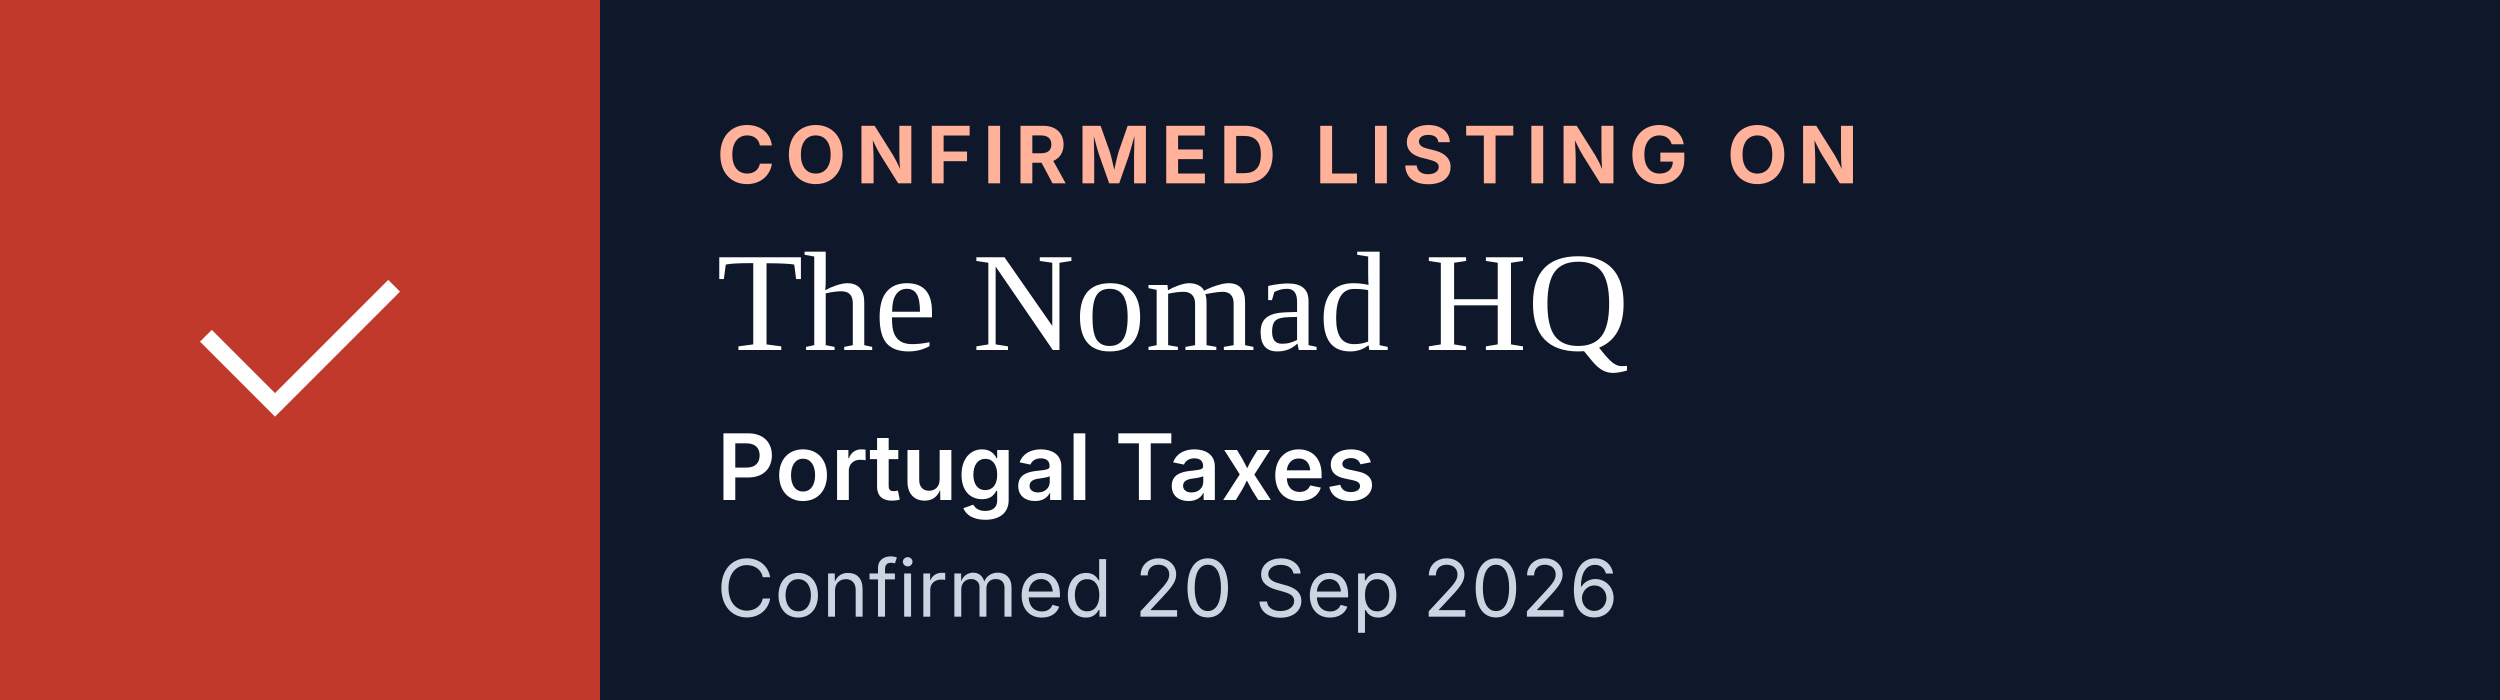
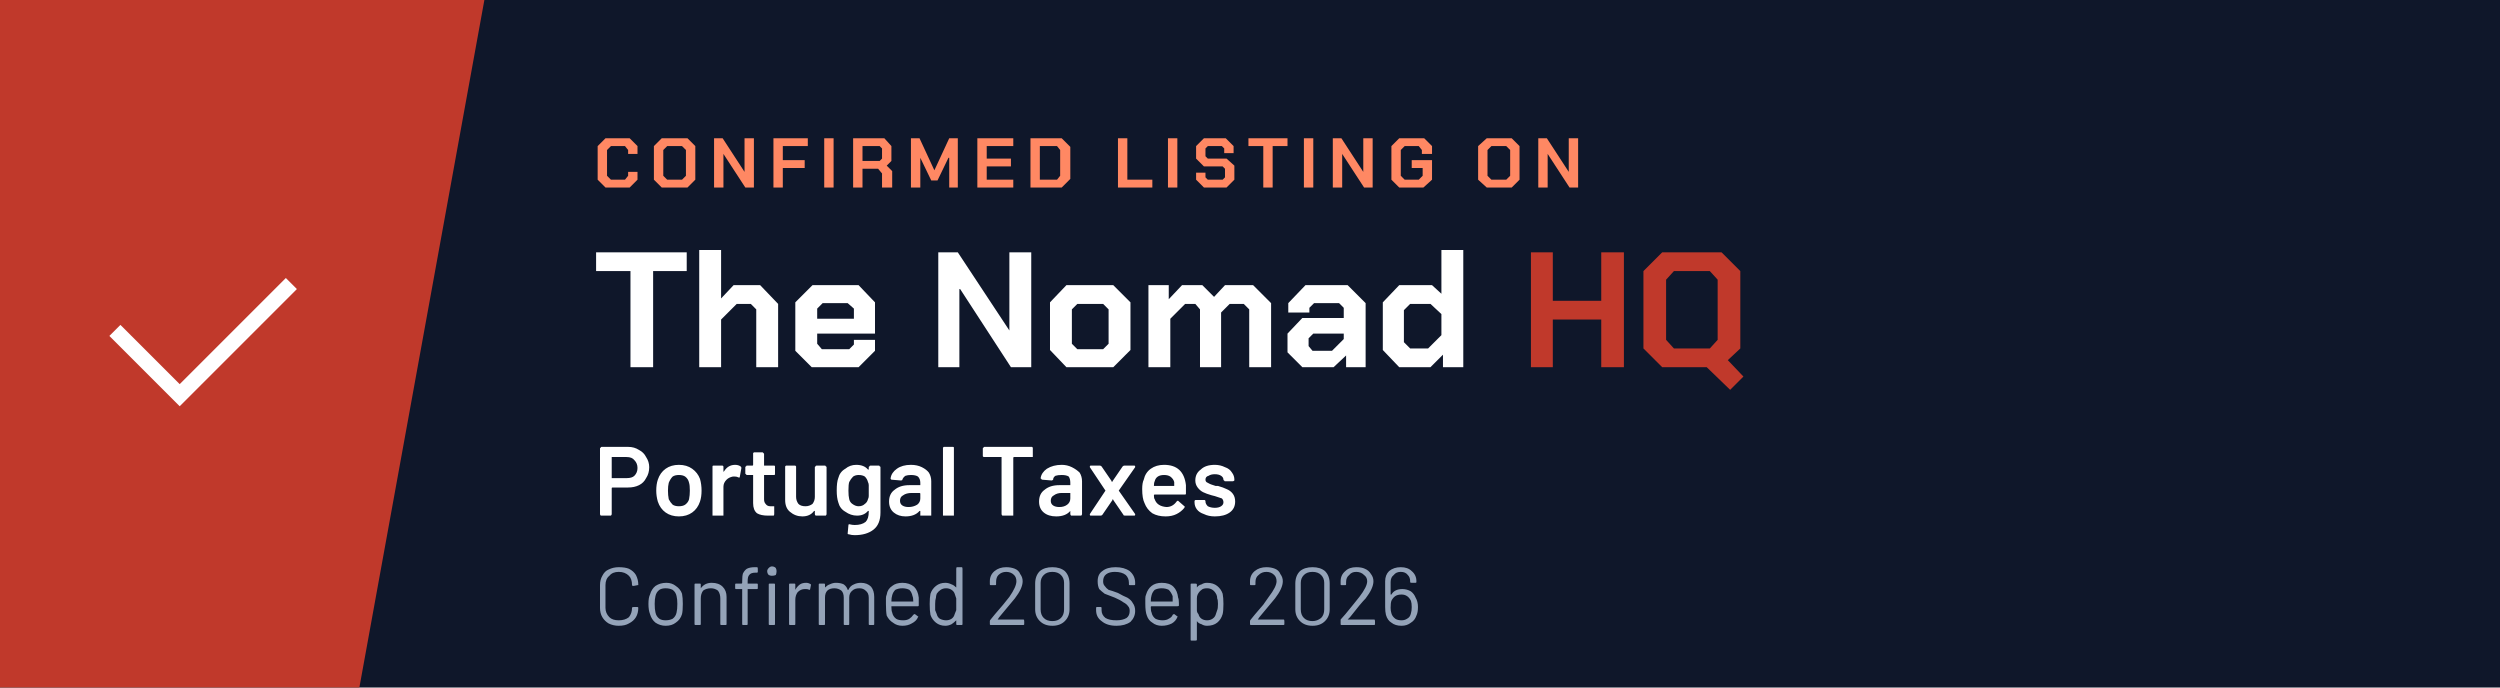
- <svg xmlns="http://www.w3.org/2000/svg" width="300" height="84" viewBox="0 0 300 84" role="img" aria-label="Confirmed listing on The Nomad HQ: Portugal Taxes, 20 Sep 2026">
-   <rect width="300" height="84" fill="#0f172a" />
-   <rect width="72" height="84" fill="#c0392b" />
-   <g transform="translate(20 26)" fill="#ffffff">
+ <svg xmlns="http://www.w3.org/2000/svg" width="320" height="88" viewBox="0 0 320 88" role="img" aria-label="Confirmed listing on The Nomad HQ: Portugal Taxes, 20 Sep 2026">
+   <rect width="320" height="88" fill="#0f172a" />
+   <polygon points="0,0 62,0 46,88 0,88" fill="#c0392b" />
+   <g transform="translate(10 28)" fill="#ffffff">
    <path d="M13 24 4 15 5.414 13.586 13 21.171 26.586 7.586 28 9 13 24z" />
  </g>
-   <text x="86" y="22" font-family="Inter, Helvetica, Arial, sans-serif" font-size="9.5" font-weight="700" letter-spacing="1.2" fill="#ffb199">CONFIRMED LISTING ON</text>
-   <text x="86" y="42" font-family="Georgia, 'Times New Roman', serif" font-size="17" fill="#ffffff">The Nomad HQ</text>
-   <text x="86" y="60" font-family="Inter, Helvetica, Arial, sans-serif" font-size="11" font-weight="600" fill="#ffffff">Portugal Taxes</text>
-   <text x="86" y="74" font-family="Inter, Helvetica, Arial, sans-serif" font-size="9.5" fill="#cbd5e1">Confirmed 20 Sep 2026</text>
+   <path transform="translate(76 24)" fill="#ff8863" d="M0.5 -1V-5.3L1.5 -6.3H4.6L5.6 -5.3V-4.3H4.4V-4.8L4 -5.3H2.2L1.7 -4.8V-1.5L2.2 -1H4L4.4 -1.5V-2H5.6V-1L4.6 0H1.5Z M7.7 -1V-5.3L8.7 -6.3H12L13 -5.3V-1L12 0H8.7ZM11.3 -1 11.8 -1.5V-4.8L11.3 -5.3H9.4L8.9 -4.8V-1.5L9.4 -1Z M15.4 -6.3H16.5L19.3 -2H19.3V-6.3H20.5V0H19.4L16.6 -4.3H16.6V0H15.4Z M23 -6.3H27.4V-5.3H24.2V-3.5H27V-2.5H24.2V0H23Z M29.5 -6.3H30.7V0H29.5Z M38.2 -2.1V0H36.9V-1.8L36.4 -2.4H34.4V0H33.2V-6.3H37.2L38.1 -5.3V-3.4L37.5 -2.8ZM34.4 -3.4H36.6L36.9 -3.7V-5L36.6 -5.3H34.4Z M40.6 -6.3H41.7L43.6 -2.2H43.6L45.5 -6.3H46.6V0H45.5V-3.8H45.4L44 -0.9H43.2L41.8 -3.8H41.8V0H40.6Z M49.1 -6.3H53.7V-5.3H50.3V-3.7H53.4V-2.7H50.3V-1H53.7V0H49.1Z M55.9 -6.3H59.9L61 -5.2V-1.1L59.9 0H55.9ZM59.3 -1 59.7 -1.5V-4.8L59.3 -5.3H57.1V-1Z M67.1 -6.3H68.3V-1H71.5V0H67.1Z M73.5 -6.3H74.7V0H73.5Z M77.1 -1V-1.9H78.3V-1.3L78.6 -1H80.5L80.8 -1.3V-2.4L80.5 -2.7H78.1L77.1 -3.7V-5.3L78.1 -6.3H80.9L81.9 -5.3V-4.4H80.7V-5L80.4 -5.3H78.6L78.3 -5V-4L78.6 -3.7H81L82 -2.8V-1L81 0H78.1Z M85.7 -5.3H83.8V-6.3H88.8V-5.3H86.9V0H85.7Z M90.9 -6.3H92.1V0H90.9Z M94.6 -6.3H95.7L98.5 -2H98.5V-6.3H99.7V0H98.6L95.8 -4.3H95.8V0H94.6Z M102.1 -1V-5.3L103.1 -6.3H106.3L107.3 -5.3V-4.3H106V-4.8L105.6 -5.3H103.8L103.3 -4.8V-1.5L103.8 -1H105.6L106.1 -1.5V-2.5H104.7V-3.5H107.3V-1L106.2 0H103.1Z M113.2 -1V-5.3L114.3 -6.3H117.5L118.5 -5.3V-1L117.5 0H114.3ZM116.8 -1 117.3 -1.5V-4.8L116.8 -5.3H114.9L114.4 -4.8V-1.5L114.9 -1Z M120.9 -6.3H122L124.8 -2H124.8V-6.3H126V0H124.9L122.1 -4.3H122.1V0H120.9Z" />
+   <path transform="translate(76 47)" fill="#ffffff" d="M4.7 -12.3H0.3V-14.7H11.9V-12.3H7.6V0H4.7Z M13.5 -15H16.3V-8.8L17.9 -10.5H21.3L23.6 -8.1V0H20.8V-7.4L20.1 -8.1H18.3L16.3 -6.1V0H13.5Z M25.8 -2.1V-8.3L28 -10.5H33.9L36 -8.3V-4.3H28.6V-3L29.2 -2.3H32.7L33.3 -2.9V-3.5H36V-2.1L33.9 0H27.9ZM33.3 -6.2V-7.5L32.5 -8.2H29.3L28.6 -7.5V-6.2Z M44.1 -14.7H46.6L53.2 -4.7H53.2V-14.7H56V0H53.4L46.9 -10H46.8V0H44.1Z M58.4 -2.2V-8.3L60.5 -10.5H66.5L68.7 -8.3V-2.2L66.5 0H60.5ZM65.2 -2.3 65.9 -3V-7.4L65.2 -8.1H61.9L61.2 -7.4V-3L61.9 -2.3Z M71 -10.5H73.6V-8.7L75.3 -10.5H77.9L79.4 -9L80.8 -10.5H84.4L86.7 -8.2V0H83.9V-7.4L83.2 -8.1H81.4L80.3 -7V0H77.6V-7.4L77 -8.1H75.7L73.8 -6.2V0H71Z M88.8 -1.9V-4.3L90.7 -6.3H96V-7.6L95.4 -8.2H92.2L91.6 -7.6V-7H88.9V-8.2L91.1 -10.5H96.5L98.8 -8.2V0H96.3V-1.5L94.7 0H90.7ZM94.5 -2.1 96 -3.6V-4.3H92.1L91.5 -3.7V-2.7L92 -2.1Z M101 -2.2V-8.3L103.1 -10.5H107.3L108.5 -9.4V-15H111.3V0H108.7V-1.6L107.1 0H103.1ZM106.8 -2.4 108.5 -4.1V-6.8L107.1 -8.1H104.5L103.7 -7.3V-3.2L104.5 -2.4Z" />
+   <path transform="translate(194.56 47)" fill="#c0392b" d="M1.4 -14.7H4.2V-8.5H10.4V-14.7H13.3V0H10.4V-6.1H4.2V0H1.4Z M28.6 1.2 26.9 2.9 23.9 0H18.2L15.8 -2.4V-12.3L18.2 -14.7H25.8L28.2 -12.3V-2.4L26.6 -0.9ZM24.3 -2.4 25.3 -3.5V-11.2L24.3 -12.3H19.7L18.7 -11.2V-3.5L19.7 -2.4Z" />
+   <path transform="translate(76 66)" fill="#ffffff" d="M7.1 -6.2Q7.1 -5.4 6.7 -4.8Q6.4 -4.2 5.8 -3.9Q5.2 -3.6 4.4 -3.6H2.4Q2.3 -3.6 2.3 -3.5V-0.2Q2.3 -0.1 2.2 -0Q2.2 0 2.1 0H1Q0.9 0 0.9 -0Q0.8 -0.1 0.8 -0.2V-8.6Q0.8 -8.7 0.9 -8.7Q0.9 -8.8 1 -8.8H4.4Q5.2 -8.8 5.8 -8.4Q6.4 -8.1 6.7 -7.5Q7.1 -6.9 7.1 -6.2ZM5.6 -6.1Q5.6 -6.7 5.2 -7.1Q4.9 -7.5 4.2 -7.5H2.4Q2.3 -7.5 2.3 -7.5V-4.8Q2.3 -4.8 2.4 -4.8H4.2Q4.9 -4.8 5.2 -5.1Q5.6 -5.5 5.6 -6.1Z M8.2 -1.8Q8 -2.5 8 -3.2Q8 -4 8.2 -4.6Q8.5 -5.5 9.2 -6Q9.9 -6.5 10.9 -6.5Q11.9 -6.5 12.6 -6Q13.3 -5.5 13.6 -4.7Q13.8 -4 13.8 -3.2Q13.8 -2.4 13.6 -1.8Q13.3 -0.9 12.6 -0.4Q11.9 0.1 10.9 0.1Q9.9 0.1 9.2 -0.4Q8.5 -0.9 8.2 -1.8ZM12.2 -2.1Q12.3 -2.6 12.3 -3.2Q12.3 -3.9 12.2 -4.2Q12.1 -4.7 11.7 -5Q11.4 -5.2 10.9 -5.2Q10.4 -5.2 10.1 -5Q9.8 -4.7 9.6 -4.2Q9.5 -3.8 9.5 -3.2Q9.5 -2.6 9.6 -2.1Q9.8 -1.7 10.1 -1.4Q10.4 -1.2 10.9 -1.2Q11.4 -1.2 11.7 -1.4Q12.1 -1.7 12.2 -2.1Z M18.8 -6.3Q18.9 -6.2 18.9 -6.1L18.7 -5Q18.7 -4.8 18.5 -4.9Q18.3 -5 18.1 -5Q17.9 -5 17.8 -5Q17.3 -4.9 17 -4.6Q16.6 -4.2 16.6 -3.7V-0.2Q16.6 -0.1 16.6 -0Q16.5 0 16.5 0H15.3Q15.2 0 15.2 -0Q15.2 -0.1 15.2 -0.2V-6.2Q15.2 -6.3 15.2 -6.3Q15.2 -6.4 15.3 -6.4H16.5Q16.5 -6.4 16.6 -6.3Q16.6 -6.3 16.6 -6.2V-5.7Q16.6 -5.6 16.6 -5.6Q16.6 -5.6 16.7 -5.7Q17.2 -6.5 18.1 -6.5Q18.5 -6.5 18.8 -6.3Z M23.1 -5.2H21.8Q21.8 -5.2 21.8 -5.2V-2.1Q21.8 -1.7 22 -1.5Q22.2 -1.2 22.6 -1.2H23Q23.1 -1.2 23.1 -1.2Q23.1 -1.2 23.1 -1.1V-0.2Q23.1 -0 23 0L22.3 0Q21.4 0 20.9 -0.3Q20.4 -0.7 20.4 -1.6V-5.2Q20.4 -5.2 20.3 -5.2H19.6Q19.5 -5.2 19.5 -5.3Q19.4 -5.3 19.4 -5.4V-6.2Q19.4 -6.3 19.5 -6.3Q19.5 -6.4 19.6 -6.4H20.3Q20.4 -6.4 20.4 -6.5V-7.9Q20.4 -8 20.4 -8Q20.5 -8.1 20.5 -8.1H21.6Q21.7 -8.1 21.7 -8Q21.8 -8 21.8 -7.9V-6.5Q21.8 -6.4 21.8 -6.4H23.1Q23.2 -6.4 23.2 -6.3Q23.2 -6.3 23.2 -6.2V-5.4Q23.2 -5.3 23.2 -5.3Q23.2 -5.2 23.1 -5.2Z M28.5 -6.4H29.6Q29.7 -6.4 29.7 -6.3Q29.8 -6.3 29.8 -6.2V-0.2Q29.8 -0.1 29.7 -0Q29.7 0 29.6 0H28.5Q28.4 0 28.4 -0Q28.3 -0.1 28.3 -0.2V-0.6Q28.3 -0.6 28.3 -0.6Q28.3 -0.6 28.2 -0.6Q27.7 0.1 26.7 0.1Q25.8 0.1 25.1 -0.5Q24.5 -1 24.5 -2V-6.2Q24.5 -6.3 24.5 -6.3Q24.6 -6.4 24.6 -6.4H25.8Q25.8 -6.4 25.9 -6.3Q25.9 -6.3 25.9 -6.2V-2.4Q25.9 -1.9 26.2 -1.5Q26.5 -1.2 27.1 -1.2Q27.6 -1.2 28 -1.5Q28.3 -1.9 28.3 -2.4V-6.2Q28.3 -6.3 28.4 -6.3Q28.4 -6.4 28.5 -6.4Z M35.4 -6.4H36.5Q36.6 -6.4 36.6 -6.3Q36.7 -6.3 36.7 -6.2V-0.4Q36.7 1.1 35.8 1.8Q34.9 2.5 33.4 2.5Q33 2.5 32.7 2.4Q32.5 2.4 32.5 2.3L32.6 1.2Q32.6 1.1 32.7 1.1Q33.1 1.2 33.4 1.2Q34.3 1.2 34.8 0.8Q35.2 0.4 35.2 -0.5V-0.6Q35.2 -0.6 35.2 -0.6Q35.2 -0.6 35.1 -0.6Q34.6 -0 33.7 -0Q32.9 -0 32.2 -0.5Q31.5 -0.9 31.3 -1.7Q31.1 -2.3 31.1 -3.2Q31.1 -4.3 31.3 -4.8Q31.5 -5.6 32.2 -6Q32.8 -6.5 33.6 -6.5Q34.6 -6.5 35.1 -5.9Q35.2 -5.9 35.2 -5.9Q35.2 -5.9 35.2 -5.9V-6.2Q35.2 -6.3 35.3 -6.3Q35.3 -6.4 35.4 -6.4ZM35.2 -3.2Q35.2 -3.7 35.2 -3.9Q35.2 -4.1 35.1 -4.3Q35 -4.7 34.7 -5Q34.4 -5.2 33.9 -5.2Q33.5 -5.2 33.2 -5Q32.9 -4.7 32.7 -4.3Q32.6 -4 32.6 -3.2Q32.6 -2.5 32.7 -2.1Q32.8 -1.7 33.1 -1.5Q33.5 -1.2 33.9 -1.2Q34.4 -1.2 34.7 -1.5Q35 -1.7 35.1 -2.1Q35.2 -2.3 35.2 -2.5Q35.2 -2.8 35.2 -3.2Z M43.2 -4.4V-0.2Q43.2 -0.1 43.2 -0Q43.2 0 43.1 0H41.9Q41.9 0 41.8 -0Q41.8 -0.1 41.8 -0.2V-0.6Q41.8 -0.6 41.8 -0.6Q41.7 -0.6 41.7 -0.6Q41.1 0.1 39.9 0.1Q39 0.1 38.4 -0.4Q37.8 -0.9 37.8 -1.8Q37.8 -2.8 38.5 -3.3Q39.2 -3.9 40.4 -3.9H41.7Q41.8 -3.9 41.8 -3.9V-4.2Q41.8 -4.7 41.5 -5Q41.2 -5.2 40.6 -5.2Q40.2 -5.2 39.9 -5.1Q39.6 -4.9 39.5 -4.6Q39.5 -4.5 39.3 -4.5L38.1 -4.6Q38.1 -4.6 38 -4.7Q38 -4.7 38 -4.8Q38.1 -5.5 38.8 -6Q39.5 -6.5 40.6 -6.5Q41.4 -6.5 42 -6.2Q42.6 -5.9 42.9 -5.5Q43.2 -5 43.2 -4.4ZM41.8 -2.2V-2.8Q41.8 -2.9 41.7 -2.9H40.7Q40 -2.9 39.6 -2.6Q39.2 -2.4 39.2 -1.9Q39.2 -1.5 39.5 -1.3Q39.8 -1.1 40.3 -1.1Q40.9 -1.1 41.4 -1.4Q41.8 -1.7 41.8 -2.2Z M44.7 -0.2V-8.6Q44.7 -8.7 44.7 -8.7Q44.8 -8.8 44.8 -8.8H46Q46.1 -8.8 46.1 -8.7Q46.1 -8.7 46.1 -8.6V-0.2Q46.1 -0.1 46.1 -0Q46.1 0 46 0H44.8Q44.8 0 44.7 -0Q44.7 -0.1 44.7 -0.2Z M56.2 -8.6V-7.6Q56.2 -7.6 56.2 -7.5Q56.1 -7.5 56.1 -7.5H53.8Q53.7 -7.5 53.7 -7.4V-0.2Q53.7 -0.1 53.7 -0Q53.6 0 53.5 0H52.4Q52.3 0 52.3 -0Q52.2 -0.1 52.2 -0.2V-7.4Q52.2 -7.5 52.2 -7.5H50Q49.9 -7.5 49.9 -7.5Q49.8 -7.6 49.8 -7.6V-8.6Q49.8 -8.7 49.9 -8.7Q49.9 -8.8 50 -8.8H56.1Q56.1 -8.8 56.2 -8.7Q56.2 -8.7 56.2 -8.6Z M62.5 -4.4V-0.2Q62.5 -0.1 62.4 -0Q62.4 0 62.3 0H61.2Q61.1 0 61.1 -0Q61 -0.1 61 -0.2V-0.6Q61 -0.6 61 -0.6Q61 -0.6 61 -0.6Q60.4 0.1 59.2 0.1Q58.2 0.1 57.6 -0.4Q57 -0.9 57 -1.8Q57 -2.8 57.7 -3.3Q58.4 -3.9 59.6 -3.9H61Q61 -3.9 61 -3.9V-4.2Q61 -4.7 60.8 -5Q60.5 -5.2 59.9 -5.2Q59.4 -5.2 59.1 -5.1Q58.8 -4.9 58.8 -4.6Q58.7 -4.5 58.6 -4.5L57.4 -4.6Q57.3 -4.6 57.3 -4.7Q57.2 -4.7 57.2 -4.8Q57.3 -5.5 58 -6Q58.8 -6.5 59.9 -6.5Q60.6 -6.5 61.2 -6.2Q61.8 -5.9 62.2 -5.5Q62.5 -5 62.5 -4.4ZM61 -2.2V-2.8Q61 -2.9 61 -2.9H59.9Q59.3 -2.9 58.9 -2.6Q58.5 -2.4 58.5 -1.9Q58.5 -1.5 58.8 -1.3Q59.1 -1.1 59.6 -1.1Q60.2 -1.1 60.6 -1.4Q61 -1.7 61 -2.2Z M63.5 -0.2 65.5 -3.2Q65.5 -3.2 65.5 -3.2L63.5 -6.2Q63.5 -6.2 63.5 -6.3Q63.5 -6.4 63.6 -6.4H64.8Q64.9 -6.4 65 -6.3L66.3 -4.4Q66.3 -4.3 66.3 -4.3Q66.4 -4.3 66.4 -4.4L67.7 -6.3Q67.8 -6.4 67.9 -6.4H69.2Q69.3 -6.4 69.3 -6.3Q69.3 -6.3 69.3 -6.2L67.2 -3.2Q67.2 -3.2 67.2 -3.2L69.3 -0.2Q69.3 -0.1 69.3 -0.1Q69.3 0 69.2 0H68Q67.8 0 67.8 -0.1L66.5 -2Q66.5 -2.1 66.4 -2.1Q66.4 -2.1 66.4 -2L65.1 -0.1Q65 0 64.9 0H63.6Q63.5 0 63.5 -0.1Q63.5 -0.1 63.5 -0.2Z M75.8 -3.2 75.8 -2.8Q75.8 -2.7 75.7 -2.7H71.8Q71.7 -2.7 71.7 -2.6Q71.7 -2.2 71.8 -2.1Q72.1 -1.2 73.3 -1.1Q74.1 -1.1 74.6 -1.8Q74.7 -1.9 74.7 -1.9Q74.8 -1.9 74.8 -1.9L75.6 -1.2Q75.7 -1.2 75.6 -1Q75.2 -0.5 74.6 -0.2Q74 0.1 73.2 0.1Q72.2 0.1 71.5 -0.3Q70.8 -0.8 70.5 -1.6Q70.2 -2.2 70.2 -3.4Q70.2 -4.2 70.4 -4.6Q70.6 -5.5 71.3 -6Q72 -6.5 73 -6.5Q75.5 -6.5 75.8 -3.9Q75.8 -3.6 75.8 -3.2ZM71.8 -4.4Q71.7 -4.2 71.7 -3.8Q71.7 -3.8 71.8 -3.8H74.3Q74.3 -3.8 74.3 -3.8Q74.3 -4.1 74.3 -4.3Q74.2 -4.7 73.8 -5Q73.5 -5.2 73 -5.2Q72.5 -5.2 72.2 -5Q71.9 -4.8 71.8 -4.4Z M76.9 -1.7V-1.8Q76.9 -1.9 76.9 -1.9Q77 -2 77 -2H78.2Q78.2 -2 78.3 -1.9Q78.3 -1.9 78.3 -1.8V-1.8Q78.3 -1.5 78.6 -1.2Q79 -1 79.5 -1Q80 -1 80.3 -1.2Q80.6 -1.4 80.6 -1.7Q80.6 -2 80.4 -2.2Q80.1 -2.3 79.5 -2.5L79.1 -2.6Q78.4 -2.8 78 -3Q77.6 -3.2 77.3 -3.6Q77 -4 77 -4.5Q77 -5.4 77.7 -5.9Q78.3 -6.5 79.5 -6.5Q80.2 -6.5 80.8 -6.2Q81.4 -6 81.7 -5.5Q82 -5.1 82 -4.6Q82 -4.5 82 -4.5Q81.9 -4.4 81.8 -4.4H80.8Q80.7 -4.4 80.7 -4.5Q80.6 -4.5 80.6 -4.6Q80.6 -4.9 80.3 -5.1Q80 -5.3 79.5 -5.3Q79 -5.3 78.7 -5.1Q78.3 -5 78.3 -4.6Q78.3 -4.3 78.6 -4.2Q78.9 -4 79.6 -3.8L79.9 -3.8Q80.6 -3.6 81 -3.4Q81.5 -3.2 81.8 -2.8Q82.1 -2.4 82.1 -1.8Q82.1 -0.9 81.4 -0.4Q80.7 0.1 79.5 0.1Q78.7 0.1 78.1 -0.2Q77.5 -0.4 77.2 -0.8Q76.9 -1.2 76.9 -1.7Z" />
+   <path transform="translate(76 80)" fill="#94a3b8" d="M0.8 -2.2V-5.1Q0.8 -5.8 1.1 -6.3Q1.4 -6.9 1.9 -7.1Q2.5 -7.4 3.2 -7.4Q4 -7.4 4.5 -7.2Q5.1 -6.9 5.4 -6.4Q5.7 -5.8 5.7 -5.2Q5.7 -5.1 5.7 -5.1Q5.6 -5.1 5.6 -5.1L5.1 -5Q4.9 -5 4.9 -5.1V-5.1Q4.9 -5.9 4.5 -6.3Q4 -6.8 3.2 -6.8Q2.4 -6.8 2 -6.3Q1.5 -5.9 1.5 -5.1V-2.2Q1.5 -1.5 2 -1Q2.4 -0.6 3.2 -0.6Q4 -0.6 4.5 -1Q4.9 -1.5 4.9 -2.2V-2.2Q4.9 -2.3 5.1 -2.3L5.6 -2.3Q5.7 -2.3 5.7 -2.2Q5.7 -1.5 5.4 -1Q5.1 -0.5 4.5 -0.2Q4 0.1 3.2 0.1Q2.5 0.1 1.9 -0.2Q1.4 -0.5 1.1 -1Q0.8 -1.5 0.8 -2.2Z M7.2 -1.4Q7 -1.9 7 -2.7Q7 -3.5 7.2 -3.9Q7.4 -4.6 7.9 -5Q8.5 -5.4 9.3 -5.4Q10 -5.4 10.5 -5Q11.1 -4.6 11.3 -4Q11.4 -3.5 11.4 -2.7Q11.4 -1.8 11.3 -1.4Q11.1 -0.7 10.5 -0.3Q10 0.1 9.2 0.1Q8.5 0.1 7.9 -0.3Q7.4 -0.7 7.2 -1.4ZM10.6 -1.6Q10.7 -2 10.7 -2.7Q10.7 -3.3 10.6 -3.7Q10.5 -4.2 10.1 -4.5Q9.7 -4.7 9.2 -4.7Q8.7 -4.7 8.4 -4.5Q8 -4.2 7.9 -3.7Q7.8 -3.3 7.8 -2.7Q7.8 -2 7.9 -1.6Q8 -1.1 8.4 -0.8Q8.7 -0.6 9.2 -0.6Q9.7 -0.6 10.1 -0.8Q10.5 -1.1 10.6 -1.6Z M17 -3.6V-0.1Q17 0 16.9 0H16.3Q16.2 0 16.2 -0.1V-3.4Q16.2 -4 15.9 -4.4Q15.5 -4.7 15 -4.7Q14.4 -4.7 14 -4.4Q13.7 -4 13.7 -3.4V-0.1Q13.7 0 13.6 0H13Q12.9 0 12.9 -0.1V-5.2Q12.9 -5.3 13 -5.3H13.6Q13.7 -5.3 13.7 -5.2V-4.8Q13.7 -4.7 13.7 -4.7Q13.7 -4.7 13.7 -4.7Q14.2 -5.4 15.1 -5.4Q16 -5.4 16.5 -4.9Q17 -4.4 17 -3.6Z M19.7 -5.6V-5.4Q19.7 -5.3 19.7 -5.3H20.9Q21 -5.3 21 -5.2V-4.7Q21 -4.6 20.9 -4.6H19.7Q19.7 -4.6 19.7 -4.6V-0.1Q19.7 0 19.6 0H19.1Q19 0 19 -0.1V-4.6Q19 -4.6 18.9 -4.6H18.2Q18.1 -4.6 18.1 -4.7V-5.2Q18.1 -5.3 18.2 -5.3H18.9Q19 -5.3 19 -5.4V-5.6Q19 -6.3 19.1 -6.6Q19.3 -7 19.6 -7.2Q20 -7.4 20.6 -7.4H20.9Q21 -7.4 21 -7.2V-6.8Q21 -6.7 20.9 -6.7H20.7Q20.1 -6.7 19.9 -6.4Q19.7 -6.2 19.7 -5.6Z M22.2 -6.9Q22.2 -7.1 22.4 -7.3Q22.6 -7.5 22.8 -7.5Q23.1 -7.5 23.3 -7.3Q23.4 -7.1 23.4 -6.9Q23.4 -6.6 23.3 -6.4Q23.1 -6.3 22.8 -6.3Q22.6 -6.3 22.4 -6.4Q22.2 -6.6 22.2 -6.9ZM22.4 -0.1V-5.2Q22.4 -5.3 22.5 -5.3H23.1Q23.2 -5.3 23.2 -5.2V-0.1Q23.2 -0 23.1 -0H22.5Q22.4 -0 22.4 -0.1Z M27.8 -5.2Q27.8 -5.2 27.8 -5.1L27.7 -4.6Q27.7 -4.5 27.6 -4.5Q27.4 -4.6 27.2 -4.6L27 -4.6Q26.5 -4.6 26.1 -4.2Q25.8 -3.8 25.8 -3.2V-0.1Q25.8 0 25.7 0H25.1Q25 0 25 -0.1V-5.2Q25 -5.3 25.1 -5.3H25.7Q25.8 -5.3 25.8 -5.2V-4.6Q25.8 -4.5 25.8 -4.5Q25.8 -4.5 25.8 -4.5Q26 -4.9 26.4 -5.2Q26.7 -5.4 27.2 -5.4Q27.5 -5.4 27.8 -5.2Z M35.9 -3.6V-0.1Q35.9 0 35.8 0H35.3Q35.2 0 35.2 -0.1V-3.5Q35.2 -4.1 34.8 -4.4Q34.5 -4.7 34 -4.7Q33.4 -4.7 33.1 -4.4Q32.7 -4.1 32.7 -3.5V-0.1Q32.7 0 32.6 0H32.1Q32 0 32 -0.1V-3.5Q32 -4.1 31.7 -4.4Q31.3 -4.7 30.8 -4.7Q30.2 -4.7 29.9 -4.4Q29.6 -4.1 29.6 -3.5V-0.1Q29.6 0 29.5 0H28.9Q28.8 0 28.8 -0.1V-5.2Q28.8 -5.3 28.9 -5.3H29.5Q29.6 -5.3 29.6 -5.2V-4.8Q29.6 -4.8 29.6 -4.8Q29.6 -4.8 29.6 -4.8Q29.9 -5.1 30.2 -5.2Q30.6 -5.4 31 -5.4Q31.6 -5.4 32 -5.2Q32.4 -4.9 32.5 -4.5Q32.6 -4.5 32.6 -4.5Q32.8 -5 33.3 -5.2Q33.7 -5.4 34.2 -5.4Q35 -5.4 35.5 -4.9Q35.9 -4.4 35.9 -3.6Z M41.6 -2.8V-2.5Q41.6 -2.4 41.5 -2.4H38.1Q38.1 -2.4 38.1 -2.3Q38.1 -1.8 38.2 -1.6Q38.3 -1.1 38.7 -0.8Q39 -0.6 39.6 -0.6Q40.1 -0.6 40.4 -0.8Q40.7 -1 40.9 -1.3Q41 -1.4 41.1 -1.4L41.5 -1.1Q41.6 -1.1 41.5 -1Q41.3 -0.5 40.7 -0.2Q40.2 0.1 39.5 0.1Q38.8 0.1 38.3 -0.3Q37.8 -0.6 37.5 -1.2Q37.4 -1.7 37.4 -2.7Q37.4 -3.1 37.4 -3.4Q37.4 -3.7 37.5 -3.9Q37.6 -4.6 38.2 -5Q38.7 -5.4 39.5 -5.4Q40.4 -5.4 41 -4.9Q41.5 -4.4 41.6 -3.5Q41.6 -3.3 41.6 -2.8ZM38.2 -3.8Q38.1 -3.5 38.1 -3Q38.1 -3 38.1 -3H40.9Q40.9 -3 40.9 -3Q40.9 -3.5 40.8 -3.7Q40.7 -4.2 40.4 -4.5Q40 -4.7 39.5 -4.7Q39 -4.7 38.6 -4.5Q38.3 -4.2 38.2 -3.8Z M46.5 -7.4H47.1Q47.2 -7.4 47.2 -7.2V-0.1Q47.2 0 47.1 0H46.5Q46.4 0 46.4 -0.1V-0.5Q46.4 -0.6 46.4 -0.6Q46.4 -0.6 46.4 -0.6Q46.1 -0.3 45.8 -0.1Q45.4 0.1 45 0.1Q44.3 0.1 43.8 -0.3Q43.3 -0.7 43.1 -1.3Q43 -1.8 43 -2.7Q43 -3.5 43.1 -4Q43.3 -4.6 43.8 -5Q44.3 -5.4 45 -5.4Q45.4 -5.4 45.8 -5.2Q46.1 -5.1 46.4 -4.8Q46.4 -4.7 46.4 -4.8Q46.4 -4.8 46.4 -4.8V-7.2Q46.4 -7.4 46.5 -7.4ZM46.4 -2.7Q46.4 -3.2 46.4 -3.4Q46.3 -3.7 46.2 -4Q46.1 -4.3 45.8 -4.5Q45.5 -4.7 45.1 -4.7Q44.7 -4.7 44.4 -4.5Q44.1 -4.3 43.9 -4Q43.8 -3.7 43.8 -3.5Q43.7 -3.2 43.7 -2.7Q43.7 -2.2 43.7 -1.9Q43.8 -1.6 43.9 -1.4Q44 -1 44.3 -0.8Q44.7 -0.6 45.1 -0.6Q45.5 -0.6 45.8 -0.8Q46.1 -1 46.2 -1.4Q46.3 -1.6 46.4 -1.9Q46.4 -2.2 46.4 -2.7Z M51.7 -0.7H55Q55.1 -0.7 55.1 -0.5V-0.1Q55.1 0 55 0H50.8Q50.7 0 50.7 -0.1V-0.5Q50.7 -0.6 50.8 -0.7Q51.1 -1.1 52.4 -2.6L53.2 -3.6Q54.1 -4.9 54.1 -5.6Q54.1 -6.1 53.8 -6.4Q53.4 -6.8 52.8 -6.8Q52.2 -6.8 51.8 -6.4Q51.5 -6.1 51.5 -5.5V-5.2Q51.5 -5.1 51.4 -5.1H50.8Q50.7 -5.1 50.7 -5.2V-5.6Q50.7 -6.4 51.3 -6.9Q51.9 -7.4 52.8 -7.4Q53.4 -7.4 53.9 -7.2Q54.4 -7 54.6 -6.5Q54.9 -6.1 54.9 -5.6Q54.9 -4.7 53.9 -3.4Q53.4 -2.8 51.9 -1L51.7 -0.7Q51.7 -0.7 51.7 -0.7Z M56.5 -2V-5.3Q56.5 -6.3 57.1 -6.9Q57.7 -7.4 58.7 -7.4Q59.7 -7.4 60.3 -6.9Q60.9 -6.3 60.9 -5.3V-2Q60.9 -1.1 60.3 -0.5Q59.7 0.1 58.7 0.1Q57.7 0.1 57.1 -0.5Q56.5 -1.1 56.5 -2ZM60.2 -2V-5.4Q60.2 -6 59.8 -6.4Q59.4 -6.8 58.7 -6.8Q58 -6.8 57.6 -6.4Q57.2 -6 57.2 -5.4V-2Q57.2 -1.3 57.6 -0.9Q58 -0.5 58.7 -0.5Q59.4 -0.5 59.8 -0.9Q60.2 -1.3 60.2 -2Z M64.3 -1.9V-2.2Q64.3 -2.3 64.4 -2.3H64.9Q65 -2.3 65 -2.2V-1.9Q65 -1.3 65.5 -0.9Q66 -0.6 66.9 -0.6Q67.7 -0.6 68.2 -0.9Q68.6 -1.2 68.6 -1.8Q68.6 -2.2 68.4 -2.4Q68.2 -2.7 67.8 -2.9Q67.4 -3.2 66.7 -3.5Q65.9 -3.8 65.4 -4Q65 -4.3 64.7 -4.6Q64.5 -5 64.5 -5.6Q64.5 -6.5 65.1 -6.9Q65.7 -7.4 66.8 -7.4Q67.9 -7.4 68.6 -6.9Q69.3 -6.3 69.3 -5.4V-5.2Q69.3 -5.1 69.2 -5.1H68.6Q68.5 -5.1 68.5 -5.2V-5.4Q68.5 -6 68.1 -6.4Q67.6 -6.8 66.7 -6.8Q66 -6.8 65.6 -6.5Q65.2 -6.2 65.2 -5.6Q65.2 -5.2 65.4 -5Q65.6 -4.7 65.9 -4.5Q66.3 -4.4 67.1 -4.1Q67.8 -3.7 68.3 -3.5Q68.8 -3.2 69 -2.8Q69.3 -2.4 69.3 -1.8Q69.3 -1 68.7 -0.4Q68 0.1 66.9 0.1Q65.7 0.1 65 -0.5Q64.3 -1 64.3 -1.9Z M74.9 -2.8V-2.5Q74.9 -2.4 74.7 -2.4H71.4Q71.3 -2.4 71.3 -2.3Q71.3 -1.8 71.4 -1.6Q71.5 -1.1 71.9 -0.8Q72.3 -0.6 72.8 -0.6Q73.3 -0.6 73.6 -0.8Q74 -1 74.1 -1.3Q74.2 -1.4 74.3 -1.4L74.7 -1.1Q74.8 -1.1 74.7 -1Q74.5 -0.5 74 -0.2Q73.4 0.1 72.7 0.1Q72 0.1 71.5 -0.3Q71 -0.6 70.8 -1.2Q70.6 -1.7 70.6 -2.7Q70.6 -3.1 70.6 -3.4Q70.6 -3.7 70.7 -3.9Q70.9 -4.6 71.4 -5Q71.9 -5.4 72.7 -5.4Q73.7 -5.4 74.2 -4.9Q74.7 -4.4 74.8 -3.5Q74.9 -3.3 74.9 -2.8ZM71.4 -3.8Q71.3 -3.5 71.3 -3Q71.3 -3 71.4 -3H74.1Q74.1 -3 74.1 -3Q74.1 -3.5 74.1 -3.7Q73.9 -4.2 73.6 -4.5Q73.2 -4.7 72.7 -4.7Q72.2 -4.7 71.8 -4.5Q71.5 -4.2 71.4 -3.8Z M80.6 -2.7Q80.6 -1.8 80.5 -1.4Q80.3 -0.7 79.8 -0.3Q79.3 0.1 78.5 0.1Q78.1 0.1 77.8 -0.1Q77.4 -0.2 77.2 -0.5Q77.2 -0.6 77.2 -0.6Q77.2 -0.6 77.2 -0.5V1.9Q77.2 2 77 2H76.5Q76.4 2 76.4 1.9V-5.2Q76.4 -5.3 76.5 -5.3H77Q77.2 -5.3 77.2 -5.2V-4.8Q77.2 -4.7 77.2 -4.7Q77.2 -4.7 77.2 -4.8Q77.4 -5.1 77.8 -5.2Q78.1 -5.4 78.5 -5.4Q79.3 -5.4 79.8 -5Q80.3 -4.6 80.5 -4Q80.6 -3.5 80.6 -2.7ZM79.9 -2.7Q79.9 -3.2 79.8 -3.4Q79.8 -3.7 79.7 -3.9Q79.5 -4.3 79.2 -4.5Q78.9 -4.7 78.5 -4.7Q78 -4.7 77.8 -4.5Q77.5 -4.3 77.3 -3.9Q77.2 -3.7 77.2 -3.4Q77.2 -3.2 77.2 -2.7Q77.2 -2.2 77.2 -1.9Q77.2 -1.6 77.4 -1.4Q77.5 -1 77.8 -0.8Q78.1 -0.6 78.5 -0.6Q78.9 -0.6 79.2 -0.8Q79.5 -1 79.6 -1.3Q79.7 -1.6 79.8 -1.9Q79.9 -2.1 79.9 -2.7Z M85 -0.7H88.3Q88.4 -0.7 88.4 -0.5V-0.1Q88.4 0 88.3 0H84.1Q84 0 84 -0.1V-0.5Q84 -0.6 84.1 -0.7Q84.4 -1.1 85.7 -2.6L86.4 -3.6Q87.4 -4.9 87.4 -5.6Q87.4 -6.1 87.1 -6.4Q86.7 -6.8 86.1 -6.8Q85.5 -6.8 85.1 -6.4Q84.7 -6.1 84.7 -5.5V-5.2Q84.7 -5.1 84.6 -5.1H84.1Q84 -5.1 84 -5.2V-5.6Q84 -6.4 84.6 -6.9Q85.2 -7.4 86.1 -7.4Q86.7 -7.4 87.2 -7.2Q87.7 -7 87.9 -6.5Q88.2 -6.1 88.2 -5.6Q88.2 -4.7 87.2 -3.4Q86.7 -2.8 85.2 -1L85 -0.7Q85 -0.7 85 -0.7Z M89.8 -2V-5.3Q89.8 -6.3 90.4 -6.9Q91 -7.4 92 -7.4Q93 -7.4 93.6 -6.9Q94.2 -6.3 94.2 -5.3V-2Q94.2 -1.1 93.6 -0.5Q93 0.1 92 0.1Q91 0.1 90.4 -0.5Q89.8 -1.1 89.8 -2ZM93.5 -2V-5.4Q93.5 -6 93.1 -6.4Q92.7 -6.8 92 -6.8Q91.3 -6.8 90.9 -6.4Q90.5 -6 90.5 -5.4V-2Q90.5 -1.3 90.9 -0.9Q91.3 -0.5 92 -0.5Q92.6 -0.5 93.1 -0.9Q93.5 -1.3 93.5 -2Z M96.6 -0.7H99.9Q100 -0.7 100 -0.5V-0.1Q100 0 99.9 0H95.7Q95.6 0 95.6 -0.1V-0.5Q95.6 -0.6 95.6 -0.7Q96 -1.1 97.2 -2.6L98 -3.6Q99 -4.9 99 -5.6Q99 -6.1 98.6 -6.4Q98.2 -6.8 97.6 -6.8Q97 -6.8 96.7 -6.4Q96.3 -6.1 96.3 -5.5V-5.2Q96.3 -5.1 96.2 -5.1H95.7Q95.6 -5.1 95.6 -5.2V-5.6Q95.6 -6.4 96.2 -6.9Q96.7 -7.4 97.6 -7.4Q98.3 -7.4 98.7 -7.2Q99.2 -7 99.5 -6.5Q99.8 -6.1 99.8 -5.6Q99.8 -4.7 98.8 -3.4Q98.2 -2.8 96.8 -1L96.5 -0.7Q96.5 -0.7 96.6 -0.7Z M105.5 -2.3Q105.5 -1.6 105.3 -1.2Q105.1 -0.6 104.6 -0.3Q104.1 0.1 103.4 0.1Q102.6 0.1 102.1 -0.3Q101.6 -0.6 101.4 -1.3Q101.3 -1.7 101.3 -2.3V-5.6Q101.3 -6.4 101.8 -6.9Q102.4 -7.4 103.3 -7.4Q104.2 -7.4 104.7 -6.9Q105.3 -6.4 105.3 -5.6V-5.5Q105.3 -5.4 105.2 -5.4H104.7Q104.5 -5.4 104.5 -5.5V-5.6Q104.5 -6.1 104.2 -6.4Q103.9 -6.8 103.3 -6.8Q102.7 -6.8 102.4 -6.4Q102 -6.1 102 -5.5V-4Q102 -3.9 102 -3.9Q102 -3.9 102.1 -3.9Q102.5 -4.6 103.5 -4.6Q104.1 -4.6 104.6 -4.3Q105 -4 105.2 -3.5Q105.5 -3 105.5 -2.3ZM104.7 -2.3Q104.7 -2.8 104.6 -3.1Q104.4 -3.5 104.1 -3.7Q103.8 -3.9 103.4 -3.9Q102.9 -3.9 102.6 -3.7Q102.3 -3.5 102.1 -3.1Q102 -2.8 102 -2.2Q102 -1.8 102.1 -1.5Q102.2 -1.1 102.6 -0.8Q102.9 -0.6 103.4 -0.6Q103.8 -0.6 104.1 -0.8Q104.5 -1 104.6 -1.5Q104.7 -1.8 104.7 -2.3Z" />
</svg>
